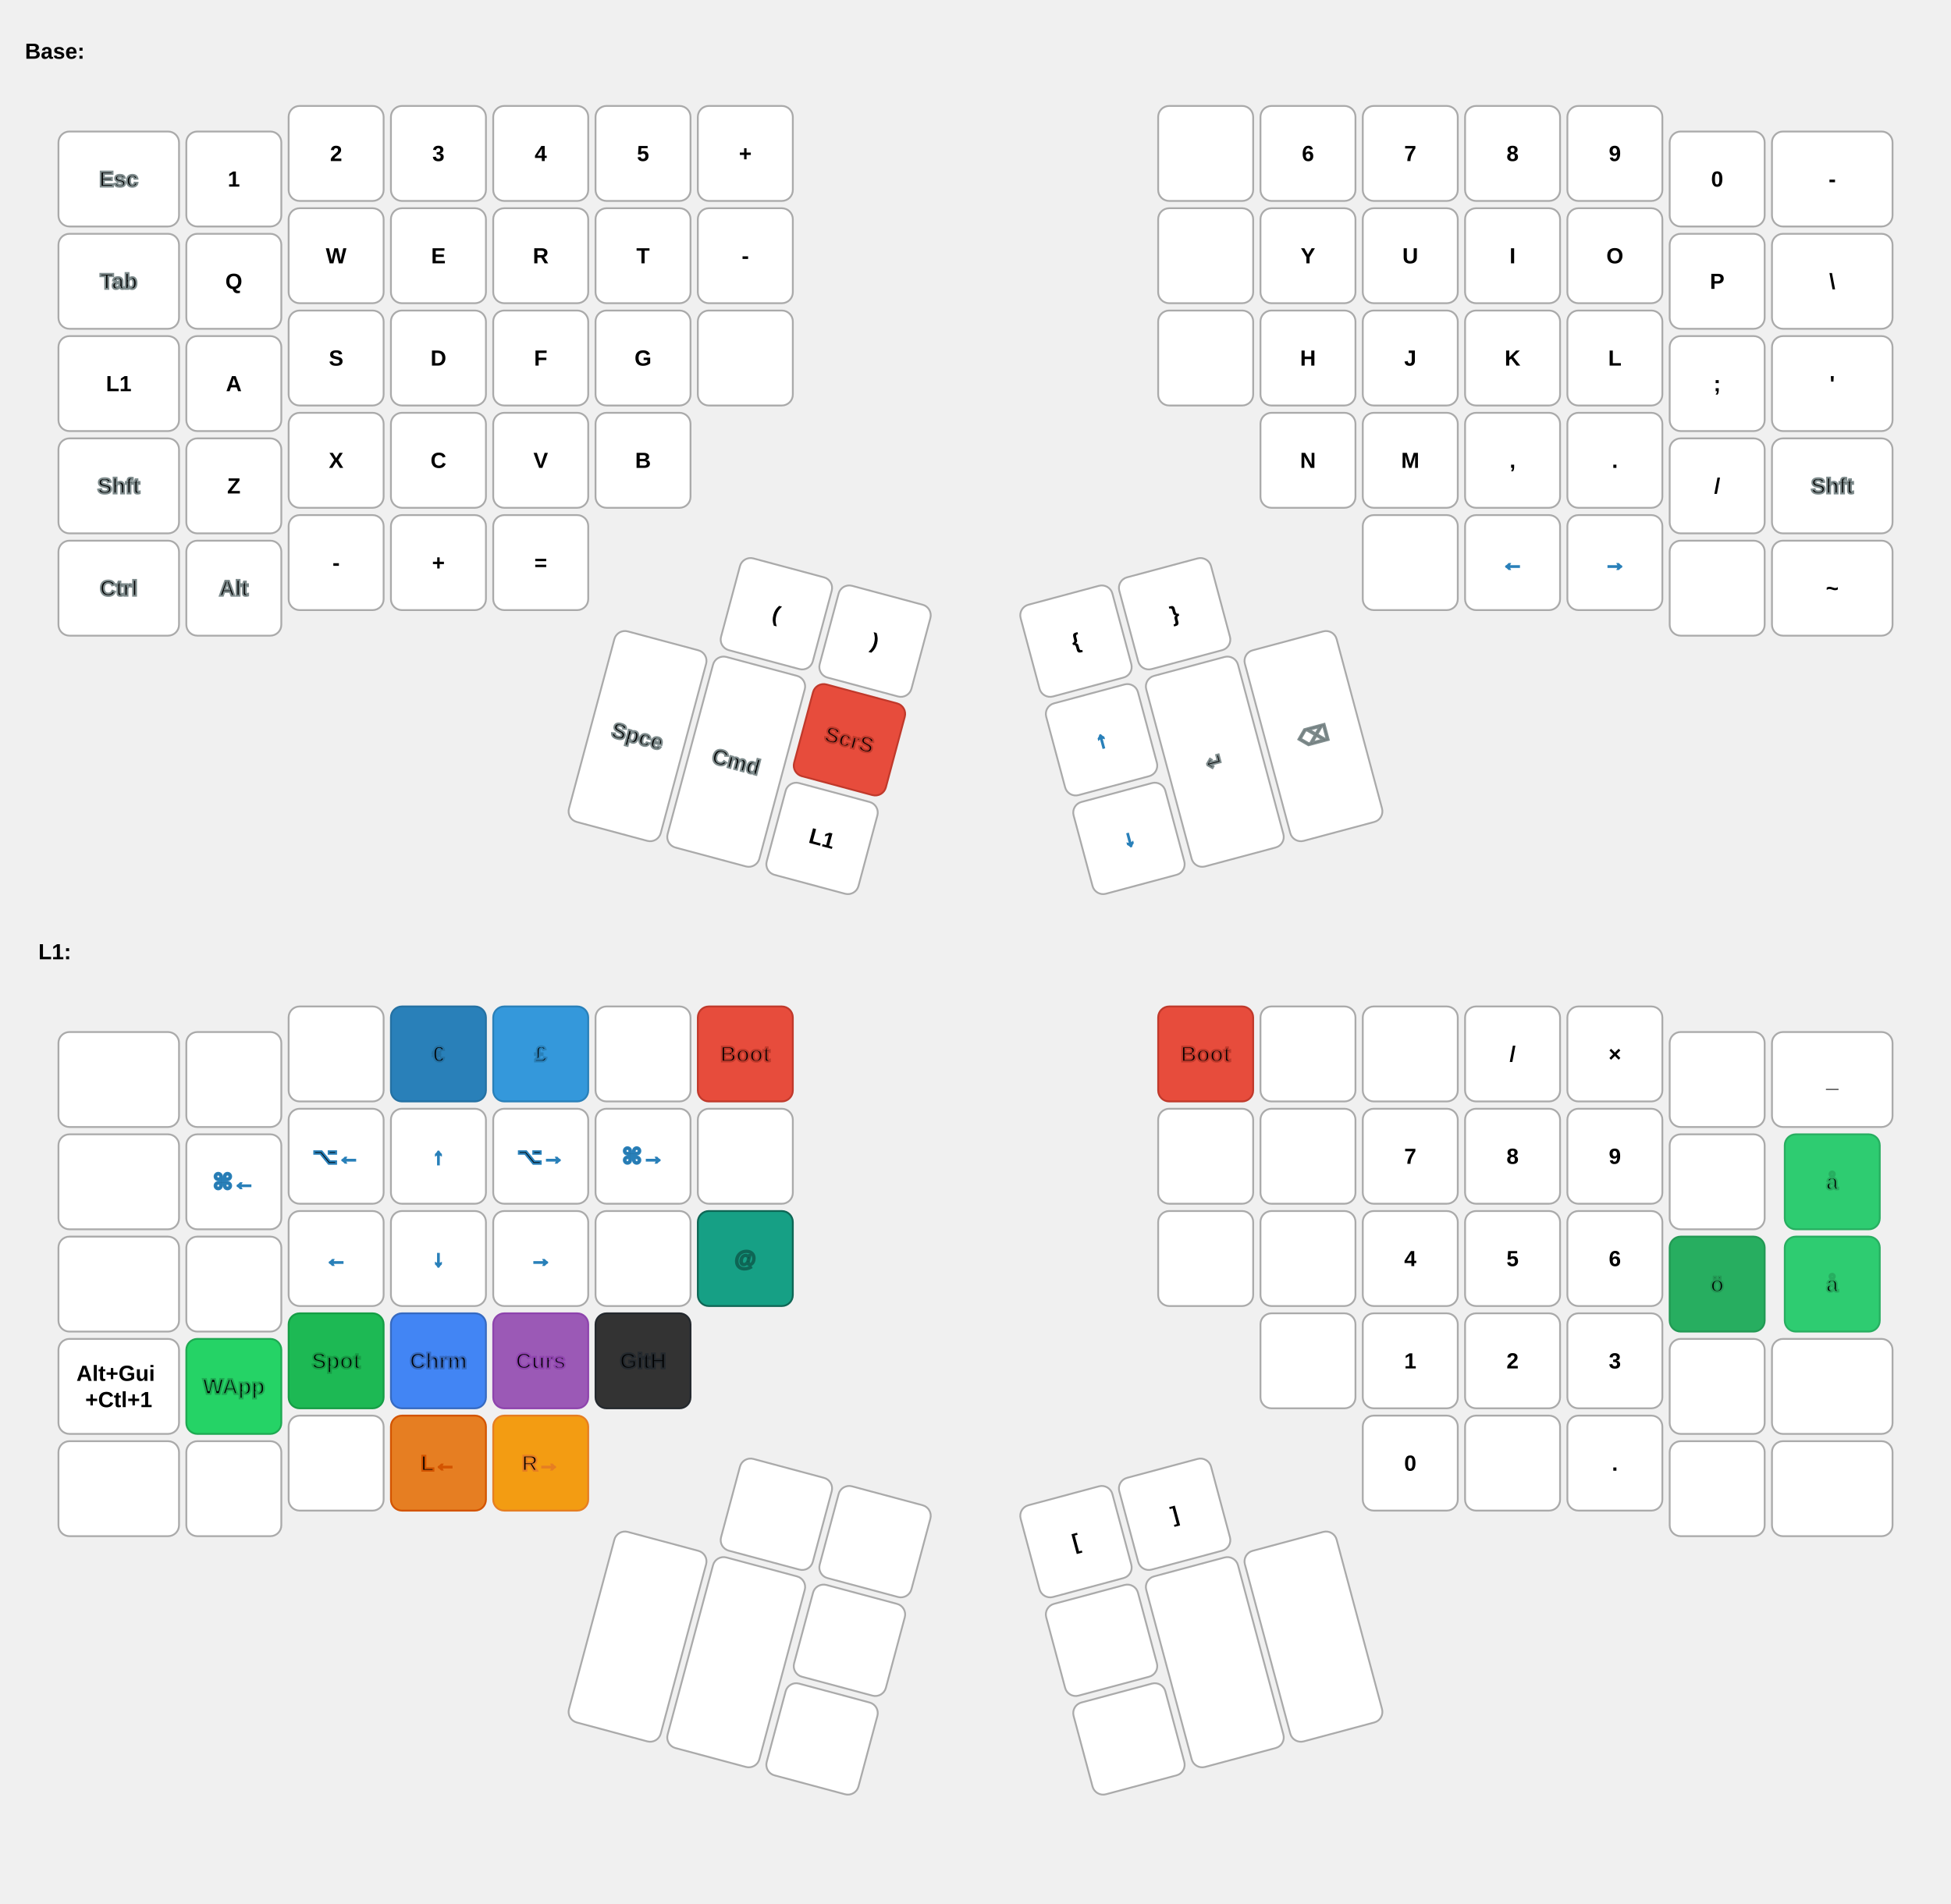
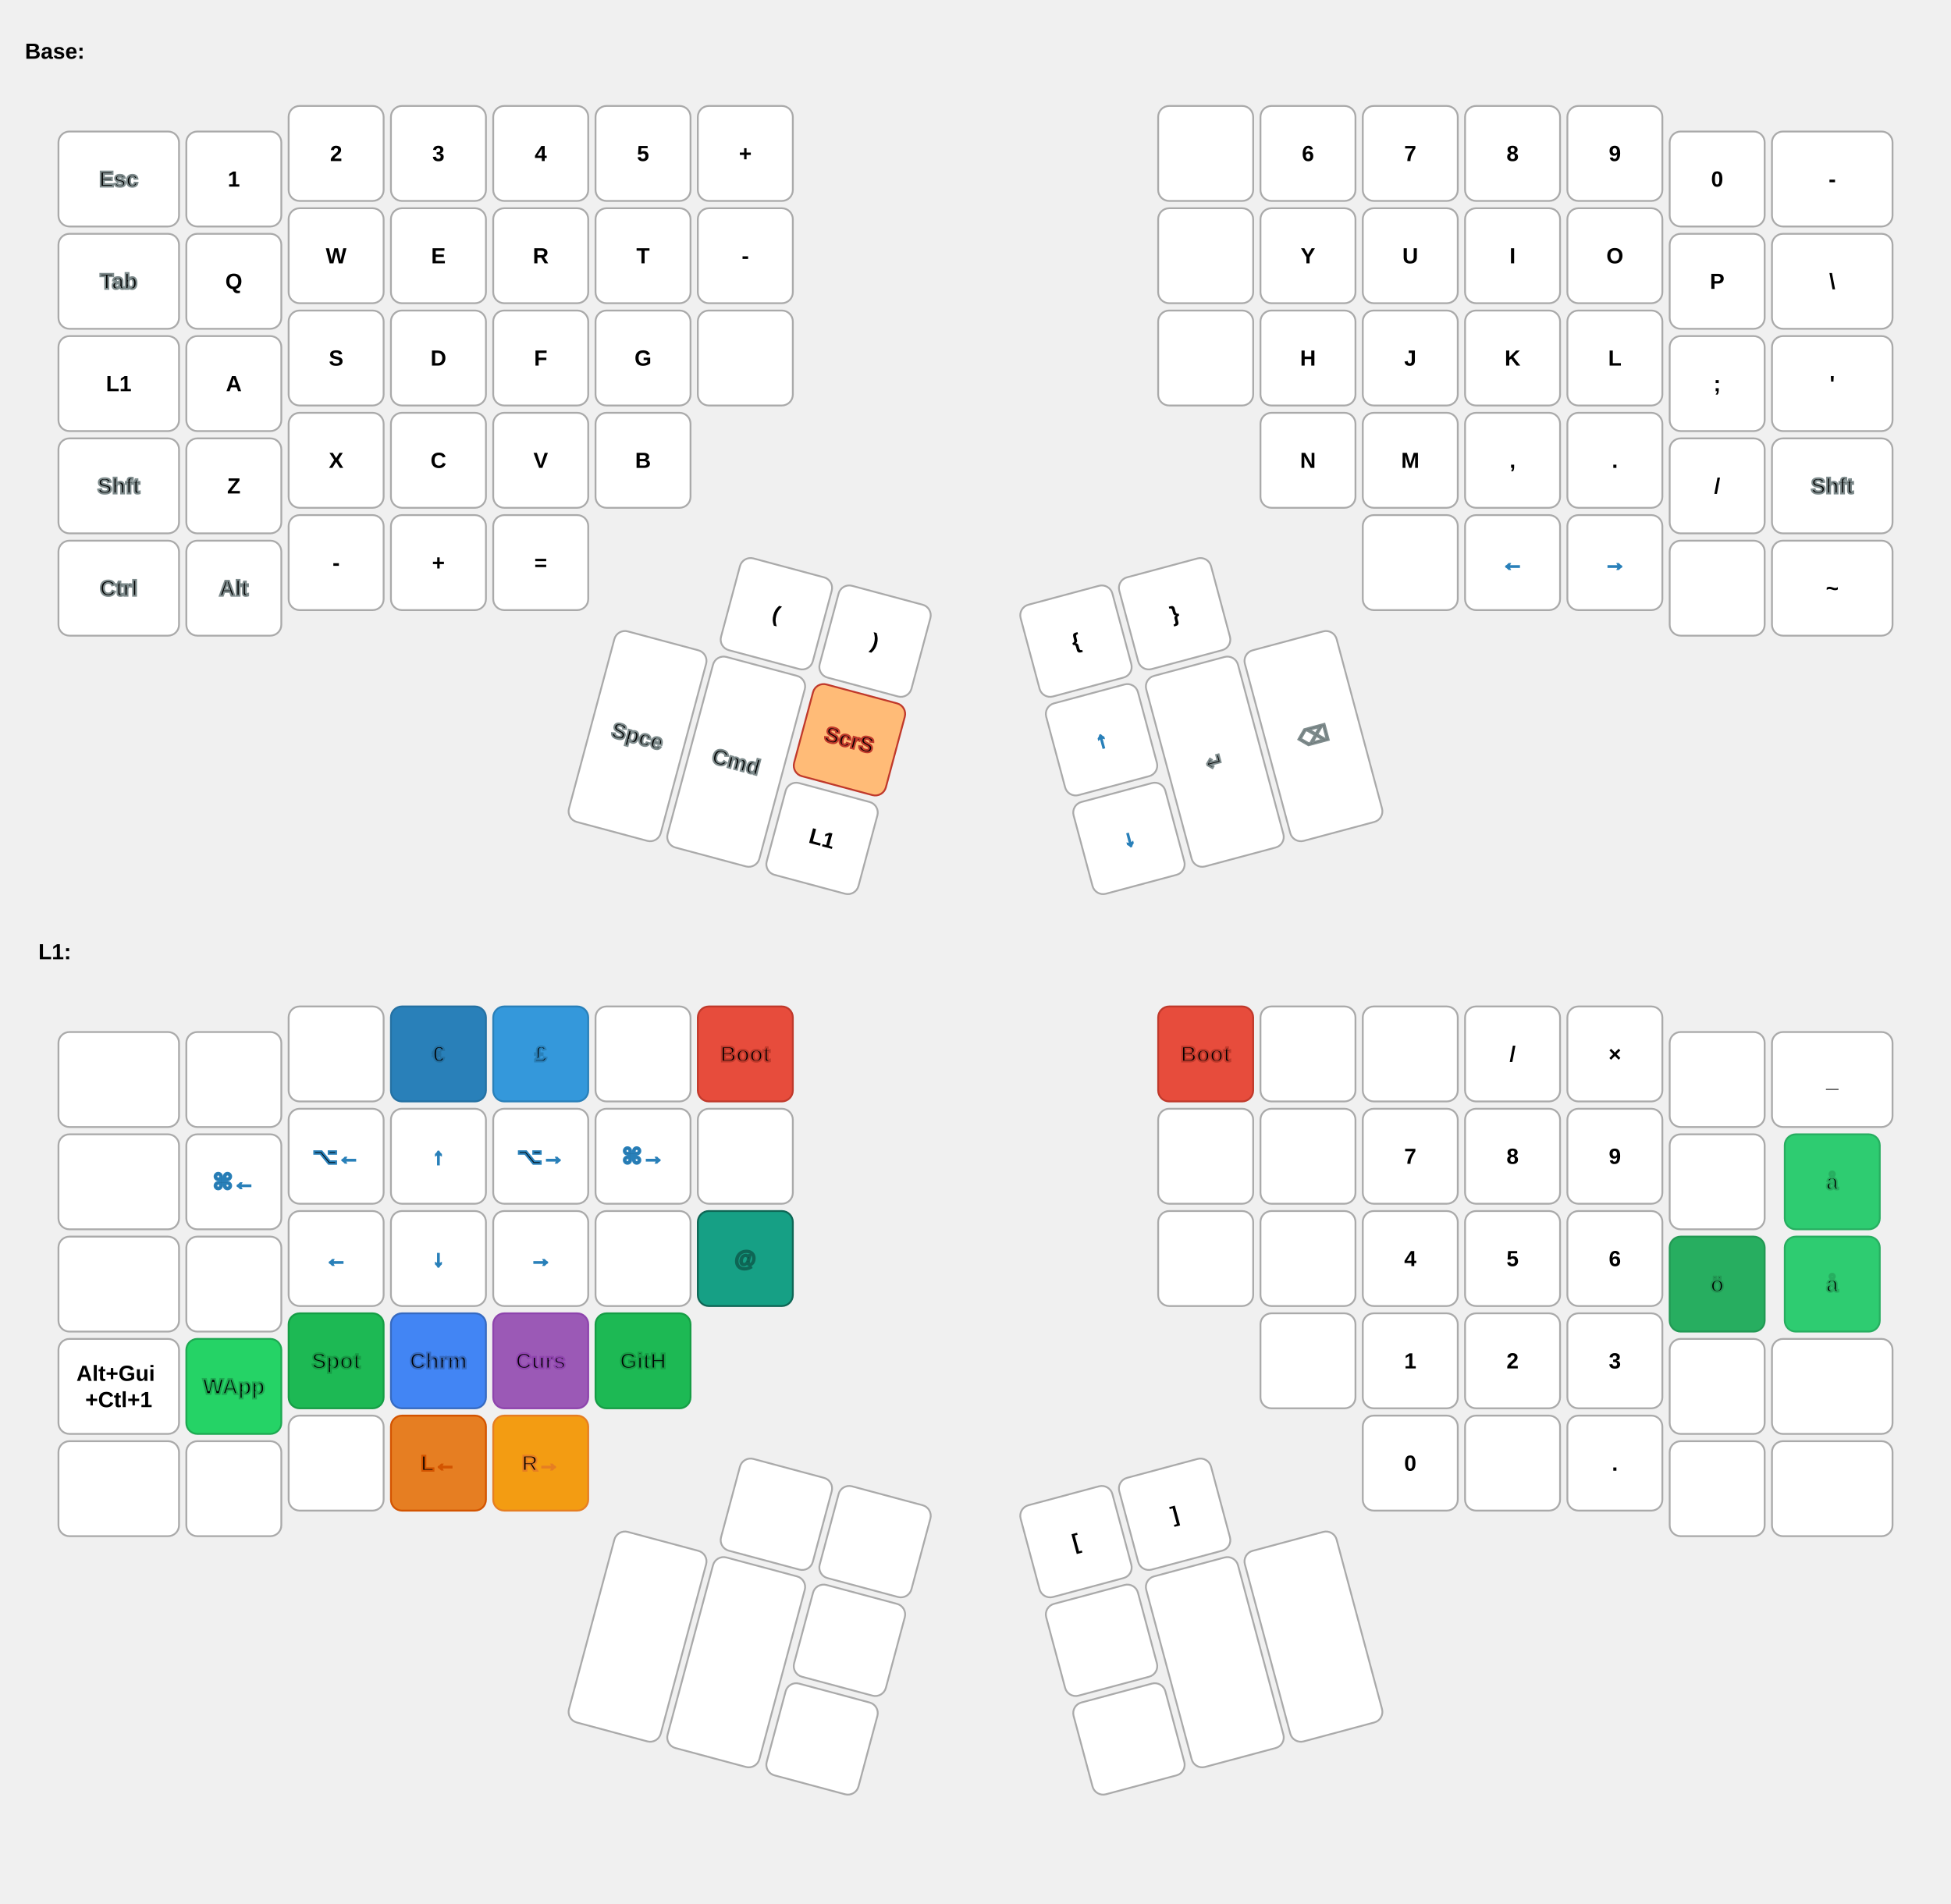
<svg xmlns="http://www.w3.org/2000/svg" width="1068" height="1042" viewBox="0 0 1068 1042" class="keymap">
  <style>/* Base key style */
.key {
  fill: #ffffff;
  stroke: #aaaaaa;
  stroke-width: 1;
}

/* Layer title styling */
.layer-label {
  font-weight: bold;
  font-size: 18px;
  fill: #333333;
  font-family: 'Arial', sans-serif;
}

/* Text styling */
text {
  font-family: 'Arial', sans-serif;
  fill: #000000;
  text-anchor: middle;
  dominant-baseline: central;
  font-weight: 700;
  stroke: none;
} 
/* App shortcuts */
.WhatsApp-key {
  fill: #25D366 !important;
  stroke: #1EA952 !important;
}

.WhatsApp-key rect, rect.WhatsApp-key {
  fill: #25D366 !important;
  stroke: #1EA952 !important;
}

.Spotify-key {
  fill: #1DB954 !important;
  stroke: #169D45 !important;
}

.Spotify-key rect, rect.Spotify-key {
  fill: #1DB954 !important;
  stroke: #169D45 !important;
}

.Chrome-key {
  fill: #4285F4 !important;
  stroke: #366AC1 !important;
}

.Chrome-key rect, rect.Chrome-key {
  fill: #4285F4 !important;
  stroke: #366AC1 !important;
}

.Cursor-key {
  fill: #9B59B6 !important;
  stroke: #8E44AD !important;
}

.Cursor-key rect, rect.Cursor-key {
  fill: #9B59B6 !important;
  stroke: #8E44AD !important;
}

.GitHub-key {
-   fill: #333333 !important;
-   stroke: #24292E !important;
+   fill: #1DB954 !important;
+   stroke: #169D45 !important;
}

.GitHub-key rect, rect.GitHub-key {
-   fill: #333333 !important;
-   stroke: #24292E !important;
+   fill: #1DB954 !important;
+   stroke: #169D45 !important;
}

.topLeft-key {
  fill: #E74C3C !important;
  stroke: #C0392B !important;
}

.topLeft-key rect, rect.topLeft-key {
  fill: #E74C3C !important;
  stroke: #C0392B !important;
}

.LeftScr-key {
  fill: #E67E22 !important;
  stroke: #D35400 !important;
}

.LeftScr-key rect, rect.LeftScr-key {
  fill: #E67E22 !important;
  stroke: #D35400 !important;
}

.RightScr-key {
  fill: #F39C12 !important;
  stroke: #E67E22 !important;
}

.RightScr-key rect, rect.RightScr-key {
  fill: #F39C12 !important;
  stroke: #E67E22 !important;
}

/* Currency symbols */
.euro-key {
  fill: #2980B9 !important;
  stroke: #2471A3 !important;
}

.euro-key rect, rect.euro-key {
  fill: #2980B9 !important;
  stroke: #2471A3 !important;
}

.pound-key {
  fill: #3498DB !important;
  stroke: #2980B9 !important;
}

.pound-key rect, rect.pound-key {
  fill: #3498DB !important;
  stroke: #2980B9 !important;
}

/* System keys */
.BOOT-key {
  fill: #E74C3C !important;
  stroke: #C0392B !important;
}

.BOOT-key rect, rect.BOOT-key {
  fill: #E74C3C !important;
  stroke: #C0392B !important;
}

.Fn1-key {
  fill: #9B59B6 !important;
  stroke: #8E44AD !important;
}

.Fn1-key rect, rect.Fn1-key {
  fill: #9B59B6 !important;
  stroke: #8E44AD !important;
}

.Fn2-key {
  fill: #8E44AD !important;
  stroke: #7D3C98 !important;
}

.Fn2-key rect, rect.Fn2-key {
  fill: #8E44AD !important;
  stroke: #7D3C98 !important;
}

/* Special characters */
.Email-key {
  fill: #16A085 !important;
  stroke: #0E6655 !important;
}

.Email-key rect, rect.Email-key {
  fill: #16A085 !important;
  stroke: #0E6655 !important;
}

.o-umlaut-key {
  fill: #27AE60 !important;
  stroke: #229954 !important;
}

.o-umlaut-key rect, rect.o-umlaut-key {
  fill: #27AE60 !important;
  stroke: #229954 !important;
}

.a-ring-key {
  fill: #2ECC71 !important;
  stroke: #27AE60 !important;
}

.a-ring-key rect, rect.a-ring-key {
  fill: #2ECC71 !important;
  stroke: #27AE60 !important;
}

/* Navigation keys */
.arrow-key {
  fill: #3498DB !important;
  stroke: #2980B9 !important;
}

.arrow-key rect, rect.arrow-key {
  fill: #3498DB !important;
  stroke: #2980B9 !important;
}

/* Screenshot */
.Screenshot-key {
-   fill: #E74C3C !important;
+   fill: #ffbb77 !important;
  stroke: #C0392B !important;
}

.Screenshot-key rect, rect.Screenshot-key {
-   fill: #E74C3C !important;
+   fill: #ffbb77 !important;
  stroke: #C0392B !important;
}

/* Modifiers */
.mod-key {
  fill: #95A5A6 !important;
  stroke: #7F8C8D !important;
}

.mod-key rect, rect.mod-key {
  fill: #95A5A6 !important;
  stroke: #7F8C8D !important;
}

/* Font adjustments to make text more solid */
text, tspan {
  font-family: 'Arial', sans-serif !important;
  font-weight: 700 !important;
  fill: #000000 !important;
  stroke: none !important;
  text-rendering: geometricPrecision !important;
}

/* Ensure all key text is black and bold */
.key text, .key tspan {
  fill: #000000 !important;
  font-weight: 700 !important;
}

/* Make text on colored keys more readable */
.WhatsApp-key text, .WhatsApp-key tspan,
.Spotify-key text, .Spotify-key tspan,
.Chrome-key text, .Chrome-key tspan,
.Cursor-key text, .Cursor-key tspan,
.GitHub-key text, .GitHub-key tspan,
.topLeft-key text, .topLeft-key tspan,
.LeftScr-key text, .LeftScr-key tspan,
.RightScr-key text, .RightScr-key tspan,
.euro-key text, .euro-key tspan,
.pound-key text, .pound-key tspan,
.BOOT-key text, .BOOT-key tspan,
.Fn1-key text, .Fn1-key tspan,
.Fn2-key text, .Fn2-key tspan,
.Email-key text, .Email-key tspan,
.o-umlaut-key text, .o-umlaut-key tspan,
.a-ring-key text, .a-ring-key tspan,
.arrow-key text, .arrow-key tspan,
.Screenshot-key text, .Screenshot-key tspan,
.mod-key text, .mod-key tspan {
  fill: #000000 !important;
  font-weight: 700 !important;
} </style>
  <g transform="translate(30, 0)" class="layer-Base">
    <text x="0" y="28" class="label" id="Base">Base:</text>
    <g transform="translate(0, 56)">
      <g transform="translate(35, 42)" class="key keypos-0">
        <rect rx="6" ry="6" x="-33" y="-26" width="66" height="52" class="key" />
        <text x="0" y="0" class="key tap">
          <tspan class="mod-key">Esc</tspan>
        </text>
      </g>
      <g transform="translate(98, 42)" class="key keypos-1">
        <rect rx="6" ry="6" x="-26" y="-26" width="52" height="52" class="key" />
        <text x="0" y="0" class="key tap">1</text>
      </g>
      <g transform="translate(154, 28)" class="key keypos-2">
        <rect rx="6" ry="6" x="-26" y="-26" width="52" height="52" class="key" />
        <text x="0" y="0" class="key tap">2</text>
      </g>
      <g transform="translate(210, 28)" class="key keypos-3">
        <rect rx="6" ry="6" x="-26" y="-26" width="52" height="52" class="key" />
        <text x="0" y="0" class="key tap">3</text>
      </g>
      <g transform="translate(266, 28)" class="key keypos-4">
        <rect rx="6" ry="6" x="-26" y="-26" width="52" height="52" class="key" />
        <text x="0" y="0" class="key tap">4</text>
      </g>
      <g transform="translate(322, 28)" class="key keypos-5">
        <rect rx="6" ry="6" x="-26" y="-26" width="52" height="52" class="key" />
        <text x="0" y="0" class="key tap">5</text>
      </g>
      <g transform="translate(378, 28)" class="key keypos-6">
        <rect rx="6" ry="6" x="-26" y="-26" width="52" height="52" class="key" />
        <text x="0" y="0" class="key tap">+</text>
      </g>
      <g transform="translate(630, 28)" class="key keypos-7">
        <rect rx="6" ry="6" x="-26" y="-26" width="52" height="52" class="key" />
      </g>
      <g transform="translate(686, 28)" class="key keypos-8">
        <rect rx="6" ry="6" x="-26" y="-26" width="52" height="52" class="key" />
        <text x="0" y="0" class="key tap">6</text>
      </g>
      <g transform="translate(742, 28)" class="key keypos-9">
        <rect rx="6" ry="6" x="-26" y="-26" width="52" height="52" class="key" />
        <text x="0" y="0" class="key tap">7</text>
      </g>
      <g transform="translate(798, 28)" class="key keypos-10">
        <rect rx="6" ry="6" x="-26" y="-26" width="52" height="52" class="key" />
        <text x="0" y="0" class="key tap">8</text>
      </g>
      <g transform="translate(854, 28)" class="key keypos-11">
        <rect rx="6" ry="6" x="-26" y="-26" width="52" height="52" class="key" />
        <text x="0" y="0" class="key tap">9</text>
      </g>
      <g transform="translate(910, 42)" class="key keypos-12">
        <rect rx="6" ry="6" x="-26" y="-26" width="52" height="52" class="key" />
        <text x="0" y="0" class="key tap">0</text>
      </g>
      <g transform="translate(973, 42)" class="key keypos-13">
        <rect rx="6" ry="6" x="-33" y="-26" width="66" height="52" class="key" />
        <text x="0" y="0" class="key tap">-</text>
      </g>
      <g transform="translate(35, 98)" class="key keypos-14">
        <rect rx="6" ry="6" x="-33" y="-26" width="66" height="52" class="key" />
        <text x="0" y="0" class="key tap">
          <tspan class="mod-key">Tab</tspan>
        </text>
      </g>
      <g transform="translate(98, 98)" class="key keypos-15">
        <rect rx="6" ry="6" x="-26" y="-26" width="52" height="52" class="key" />
        <text x="0" y="0" class="key tap">Q</text>
      </g>
      <g transform="translate(154, 84)" class="key keypos-16">
        <rect rx="6" ry="6" x="-26" y="-26" width="52" height="52" class="key" />
        <text x="0" y="0" class="key tap">W</text>
      </g>
      <g transform="translate(210, 84)" class="key keypos-17">
        <rect rx="6" ry="6" x="-26" y="-26" width="52" height="52" class="key" />
        <text x="0" y="0" class="key tap">E</text>
      </g>
      <g transform="translate(266, 84)" class="key keypos-18">
        <rect rx="6" ry="6" x="-26" y="-26" width="52" height="52" class="key" />
        <text x="0" y="0" class="key tap">R</text>
      </g>
      <g transform="translate(322, 84)" class="key keypos-19">
        <rect rx="6" ry="6" x="-26" y="-26" width="52" height="52" class="key" />
        <text x="0" y="0" class="key tap">T</text>
      </g>
      <g transform="translate(378, 84)" class="key keypos-20">
        <rect rx="6" ry="6" x="-26" y="-26" width="52" height="52" class="key" />
        <text x="0" y="0" class="key tap">-</text>
      </g>
      <g transform="translate(630, 84)" class="key keypos-21">
        <rect rx="6" ry="6" x="-26" y="-26" width="52" height="52" class="key" />
      </g>
      <g transform="translate(686, 84)" class="key keypos-22">
        <rect rx="6" ry="6" x="-26" y="-26" width="52" height="52" class="key" />
        <text x="0" y="0" class="key tap">Y</text>
      </g>
      <g transform="translate(742, 84)" class="key keypos-23">
        <rect rx="6" ry="6" x="-26" y="-26" width="52" height="52" class="key" />
        <text x="0" y="0" class="key tap">U</text>
      </g>
      <g transform="translate(798, 84)" class="key keypos-24">
        <rect rx="6" ry="6" x="-26" y="-26" width="52" height="52" class="key" />
        <text x="0" y="0" class="key tap">I</text>
      </g>
      <g transform="translate(854, 84)" class="key keypos-25">
        <rect rx="6" ry="6" x="-26" y="-26" width="52" height="52" class="key" />
        <text x="0" y="0" class="key tap">O</text>
      </g>
      <g transform="translate(910, 98)" class="key keypos-26">
        <rect rx="6" ry="6" x="-26" y="-26" width="52" height="52" class="key" />
        <text x="0" y="0" class="key tap">P</text>
      </g>
      <g transform="translate(973, 98)" class="key keypos-27">
        <rect rx="6" ry="6" x="-33" y="-26" width="66" height="52" class="key" />
        <text x="0" y="0" class="key tap">\</text>
      </g>
      <g transform="translate(35, 154)" class="key keypos-28">
        <rect rx="6" ry="6" x="-33" y="-26" width="66" height="52" class="key" />
        <a href="#L1">
          <text x="0" y="0" class="key tap layer-activator">L1</text>
        </a>
      </g>
      <g transform="translate(98, 154)" class="key keypos-29">
        <rect rx="6" ry="6" x="-26" y="-26" width="52" height="52" class="key" />
        <text x="0" y="0" class="key tap">A</text>
      </g>
      <g transform="translate(154, 140)" class="key keypos-30">
        <rect rx="6" ry="6" x="-26" y="-26" width="52" height="52" class="key" />
        <text x="0" y="0" class="key tap">S</text>
      </g>
      <g transform="translate(210, 140)" class="key keypos-31">
        <rect rx="6" ry="6" x="-26" y="-26" width="52" height="52" class="key" />
        <text x="0" y="0" class="key tap">D</text>
      </g>
      <g transform="translate(266, 140)" class="key keypos-32">
        <rect rx="6" ry="6" x="-26" y="-26" width="52" height="52" class="key" />
        <text x="0" y="0" class="key tap">F</text>
      </g>
      <g transform="translate(322, 140)" class="key keypos-33">
        <rect rx="6" ry="6" x="-26" y="-26" width="52" height="52" class="key" />
        <text x="0" y="0" class="key tap">G</text>
      </g>
      <g transform="translate(378, 140)" class="key keypos-34">
        <rect rx="6" ry="6" x="-26" y="-26" width="52" height="52" class="key" />
      </g>
      <g transform="translate(395, 280) rotate(15.0)" class="key keypos-35">
        <rect rx="6" ry="6" x="-26" y="-26" width="52" height="52" class="key" />
        <text x="0" y="0" class="key tap">(</text>
      </g>
      <g transform="translate(449, 295) rotate(15.0)" class="key keypos-36">
        <rect rx="6" ry="6" x="-26" y="-26" width="52" height="52" class="key" />
        <text x="0" y="0" class="key tap">)</text>
      </g>
      <g transform="translate(559, 295) rotate(-15.0)" class="key keypos-37">
        <rect rx="6" ry="6" x="-26" y="-26" width="52" height="52" class="key" />
        <text x="0" y="0" class="key tap">{</text>
      </g>
      <g transform="translate(613, 280) rotate(-15.0)" class="key keypos-38">
        <rect rx="6" ry="6" x="-26" y="-26" width="52" height="52" class="key" />
        <text x="0" y="0" class="key tap">}</text>
      </g>
      <g transform="translate(630, 140)" class="key keypos-39">
        <rect rx="6" ry="6" x="-26" y="-26" width="52" height="52" class="key" />
      </g>
      <g transform="translate(686, 140)" class="key keypos-40">
        <rect rx="6" ry="6" x="-26" y="-26" width="52" height="52" class="key" />
        <text x="0" y="0" class="key tap">H</text>
      </g>
      <g transform="translate(742, 140)" class="key keypos-41">
        <rect rx="6" ry="6" x="-26" y="-26" width="52" height="52" class="key" />
        <text x="0" y="0" class="key tap">J</text>
      </g>
      <g transform="translate(798, 140)" class="key keypos-42">
        <rect rx="6" ry="6" x="-26" y="-26" width="52" height="52" class="key" />
        <text x="0" y="0" class="key tap">K</text>
      </g>
      <g transform="translate(854, 140)" class="key keypos-43">
        <rect rx="6" ry="6" x="-26" y="-26" width="52" height="52" class="key" />
        <text x="0" y="0" class="key tap">L</text>
      </g>
      <g transform="translate(910, 154)" class="key keypos-44">
        <rect rx="6" ry="6" x="-26" y="-26" width="52" height="52" class="key" />
        <text x="0" y="0" class="key tap">;</text>
      </g>
      <g transform="translate(973, 154)" class="key keypos-45">
        <rect rx="6" ry="6" x="-33" y="-26" width="66" height="52" class="key" />
        <text x="0" y="0" class="key tap">'</text>
      </g>
      <g transform="translate(35, 210)" class="key keypos-46">
        <rect rx="6" ry="6" x="-33" y="-26" width="66" height="52" class="key" />
        <text x="0" y="0" class="key tap">
          <tspan class="mod-key">Shft</tspan>
        </text>
      </g>
      <g transform="translate(98, 210)" class="key keypos-47">
        <rect rx="6" ry="6" x="-26" y="-26" width="52" height="52" class="key" />
        <text x="0" y="0" class="key tap">Z</text>
      </g>
      <g transform="translate(154, 196)" class="key keypos-48">
        <rect rx="6" ry="6" x="-26" y="-26" width="52" height="52" class="key" />
        <text x="0" y="0" class="key tap">X</text>
      </g>
      <g transform="translate(210, 196)" class="key keypos-49">
        <rect rx="6" ry="6" x="-26" y="-26" width="52" height="52" class="key" />
        <text x="0" y="0" class="key tap">C</text>
      </g>
      <g transform="translate(266, 196)" class="key keypos-50">
        <rect rx="6" ry="6" x="-26" y="-26" width="52" height="52" class="key" />
        <text x="0" y="0" class="key tap">V</text>
      </g>
      <g transform="translate(322, 196)" class="key keypos-51">
        <rect rx="6" ry="6" x="-26" y="-26" width="52" height="52" class="key" />
        <text x="0" y="0" class="key tap">B</text>
      </g>
      <g transform="translate(435, 349) rotate(15.0)" class="key keypos-52">
        <rect class="Screenshot-key" x="-26" y="-26" width="52" height="52" rx="6" ry="6" />
        <text x="0" y="0" class="key tap">
          <tspan class="Screenshot-key">ScrS</tspan>
        </text>
      </g>
      <g transform="translate(573, 349) rotate(-15.0)" class="key keypos-53">
        <rect rx="6" ry="6" x="-26" y="-26" width="52" height="52" class="key" />
        <text x="0" y="0" class="key tap">
          <tspan class="arrow-key">↑</tspan>
        </text>
      </g>
      <g transform="translate(686, 196)" class="key keypos-54">
        <rect rx="6" ry="6" x="-26" y="-26" width="52" height="52" class="key" />
        <text x="0" y="0" class="key tap">N</text>
      </g>
      <g transform="translate(742, 196)" class="key keypos-55">
        <rect rx="6" ry="6" x="-26" y="-26" width="52" height="52" class="key" />
        <text x="0" y="0" class="key tap">M</text>
      </g>
      <g transform="translate(798, 196)" class="key keypos-56">
        <rect rx="6" ry="6" x="-26" y="-26" width="52" height="52" class="key" />
        <text x="0" y="0" class="key tap">,</text>
      </g>
      <g transform="translate(854, 196)" class="key keypos-57">
        <rect rx="6" ry="6" x="-26" y="-26" width="52" height="52" class="key" />
        <text x="0" y="0" class="key tap">.</text>
      </g>
      <g transform="translate(910, 210)" class="key keypos-58">
        <rect rx="6" ry="6" x="-26" y="-26" width="52" height="52" class="key" />
        <text x="0" y="0" class="key tap">/</text>
      </g>
      <g transform="translate(973, 210)" class="key keypos-59">
        <rect rx="6" ry="6" x="-33" y="-26" width="66" height="52" class="key" />
        <text x="0" y="0" class="key tap">
          <tspan class="mod-key">Shft</tspan>
        </text>
      </g>
      <g transform="translate(35, 266)" class="key keypos-60">
        <rect rx="6" ry="6" x="-33" y="-26" width="66" height="52" class="key" />
        <text x="0" y="0" class="key tap">
          <tspan class="mod-key">Ctrl</tspan>
        </text>
      </g>
      <g transform="translate(98, 266)" class="key keypos-61">
        <rect rx="6" ry="6" x="-26" y="-26" width="52" height="52" class="key" />
        <text x="0" y="0" class="key tap">
          <tspan class="mod-key">Alt</tspan>
        </text>
      </g>
      <g transform="translate(154, 252)" class="key keypos-62">
        <rect rx="6" ry="6" x="-26" y="-26" width="52" height="52" class="key" />
        <text x="0" y="0" class="key tap">-</text>
      </g>
      <g transform="translate(210, 252)" class="key keypos-63">
        <rect rx="6" ry="6" x="-26" y="-26" width="52" height="52" class="key" />
        <text x="0" y="0" class="key tap">+</text>
      </g>
      <g transform="translate(266, 252)" class="key keypos-64">
        <rect rx="6" ry="6" x="-26" y="-26" width="52" height="52" class="key" />
        <text x="0" y="0" class="key tap">=</text>
      </g>
      <g transform="translate(319, 347) rotate(15.0)" class="key keypos-65">
        <rect rx="6" ry="6" x="-26" y="-54" width="52" height="108" class="key" />
        <text x="0" y="0" class="key tap">
          <tspan class="mod-key">Spce</tspan>
        </text>
      </g>
      <g transform="translate(373, 361) rotate(15.0)" class="key keypos-66">
        <rect rx="6" ry="6" x="-26" y="-54" width="52" height="108" class="key" />
        <text x="0" y="0" class="key tap">
          <tspan class="mod-key">Cmd</tspan>
        </text>
      </g>
      <g transform="translate(420, 403) rotate(15.0)" class="key keypos-67">
        <rect rx="6" ry="6" x="-26" y="-26" width="52" height="52" class="key" />
        <a href="#L1">
          <text x="0" y="0" class="key tap layer-activator">L1</text>
        </a>
      </g>
      <g transform="translate(588, 403) rotate(-15.0)" class="key keypos-68">
        <rect rx="6" ry="6" x="-26" y="-26" width="52" height="52" class="key" />
        <text x="0" y="0" class="key tap">
          <tspan class="arrow-key">↓</tspan>
        </text>
      </g>
      <g transform="translate(635, 361) rotate(-15.0)" class="key keypos-69">
        <rect rx="6" ry="6" x="-26" y="-54" width="52" height="108" class="key" />
        <text x="0" y="0" class="key tap">
          <tspan class="mod-key">↵</tspan>
        </text>
      </g>
      <g transform="translate(689, 347) rotate(-15.0)" class="key keypos-70">
        <rect rx="6" ry="6" x="-26" y="-54" width="52" height="108" class="key" />
        <text x="0" y="0" class="key tap">
          <tspan class="mod-key">⌫</tspan>
        </text>
      </g>
      <g transform="translate(742, 252)" class="key keypos-71">
        <rect rx="6" ry="6" x="-26" y="-26" width="52" height="52" class="key" />
      </g>
      <g transform="translate(798, 252)" class="key keypos-72">
        <rect rx="6" ry="6" x="-26" y="-26" width="52" height="52" class="key" />
        <text x="0" y="0" class="key tap">
          <tspan class="arrow-key">←</tspan>
        </text>
      </g>
      <g transform="translate(854, 252)" class="key keypos-73">
        <rect rx="6" ry="6" x="-26" y="-26" width="52" height="52" class="key" />
        <text x="0" y="0" class="key tap">
          <tspan class="arrow-key">→</tspan>
        </text>
      </g>
      <g transform="translate(910, 266)" class="key keypos-74">
        <rect rx="6" ry="6" x="-26" y="-26" width="52" height="52" class="key" />
      </g>
      <g transform="translate(973, 266)" class="key keypos-75">
        <rect rx="6" ry="6" x="-33" y="-26" width="66" height="52" class="key" />
        <text x="0" y="0" class="key tap">~</text>
      </g>
    </g>
  </g>
  <g transform="translate(30, 493)" class="layer-L1">
    <text x="0" y="28" class="label" id="L1">L1:</text>
    <g transform="translate(0, 56)">
      <g transform="translate(35, 42)" class="key keypos-0">
        <rect rx="6" ry="6" x="-33" y="-26" width="66" height="52" class="key" />
      </g>
      <g transform="translate(98, 42)" class="key keypos-1">
        <rect rx="6" ry="6" x="-26" y="-26" width="52" height="52" class="key" />
      </g>
      <g transform="translate(154, 28)" class="key keypos-2">
        <rect rx="6" ry="6" x="-26" y="-26" width="52" height="52" class="key" />
      </g>
      <g transform="translate(210, 28)" class="key keypos-3">
        <rect class="euro-key" x="-26" y="-26" width="52" height="52" rx="6" ry="6" />
        <text x="0" y="0" class="key tap">
          <tspan class="euro-key">€</tspan>
        </text>
      </g>
      <g transform="translate(266, 28)" class="key keypos-4">
        <rect class="pound-key" x="-26" y="-26" width="52" height="52" rx="6" ry="6" />
        <text x="0" y="0" class="key tap">
          <tspan class="pound-key">£</tspan>
        </text>
      </g>
      <g transform="translate(322, 28)" class="key keypos-5">
        <rect rx="6" ry="6" x="-26" y="-26" width="52" height="52" class="key" />
      </g>
      <g transform="translate(378, 28)" class="key keypos-6">
        <rect class="BOOT-key" x="-26" y="-26" width="52" height="52" rx="6" ry="6" />
        <text x="0" y="0" class="key tap">
          <tspan class="BOOT-key">Boot</tspan>
        </text>
      </g>
      <g transform="translate(630, 28)" class="key keypos-7">
        <rect class="BOOT-key" x="-26" y="-26" width="52" height="52" rx="6" ry="6" />
        <text x="0" y="0" class="key tap">
          <tspan class="BOOT-key">Boot</tspan>
        </text>
      </g>
      <g transform="translate(686, 28)" class="key keypos-8">
        <rect rx="6" ry="6" x="-26" y="-26" width="52" height="52" class="key" />
      </g>
      <g transform="translate(742, 28)" class="key keypos-9">
        <rect rx="6" ry="6" x="-26" y="-26" width="52" height="52" class="key" />
      </g>
      <g transform="translate(798, 28)" class="key keypos-10">
        <rect rx="6" ry="6" x="-26" y="-26" width="52" height="52" class="key" />
        <text x="0" y="0" class="key tap">/</text>
      </g>
      <g transform="translate(854, 28)" class="key keypos-11">
        <rect rx="6" ry="6" x="-26" y="-26" width="52" height="52" class="key" />
        <text x="0" y="0" class="key tap">×</text>
      </g>
      <g transform="translate(910, 42)" class="key keypos-12">
        <rect rx="6" ry="6" x="-26" y="-26" width="52" height="52" class="key" />
      </g>
      <g transform="translate(973, 42)" class="key keypos-13">
        <rect rx="6" ry="6" x="-33" y="-26" width="66" height="52" class="key" />
        <text x="0" y="0" class="key tap">_</text>
      </g>
      <g transform="translate(35, 98)" class="key keypos-14">
        <rect rx="6" ry="6" x="-33" y="-26" width="66" height="52" class="key" />
      </g>
      <g transform="translate(98, 98)" class="key keypos-15">
        <rect rx="6" ry="6" x="-26" y="-26" width="52" height="52" class="key" />
        <text x="0" y="0" class="key tap">
          <tspan class="arrow-key">⌘←</tspan>
        </text>
      </g>
      <g transform="translate(154, 84)" class="key keypos-16">
        <rect rx="6" ry="6" x="-26" y="-26" width="52" height="52" class="key" />
        <text x="0" y="0" class="key tap">
          <tspan class="arrow-key">⌥←</tspan>
        </text>
      </g>
      <g transform="translate(210, 84)" class="key keypos-17">
        <rect rx="6" ry="6" x="-26" y="-26" width="52" height="52" class="key" />
        <text x="0" y="0" class="key tap">
          <tspan class="arrow-key">↑</tspan>
        </text>
      </g>
      <g transform="translate(266, 84)" class="key keypos-18">
        <rect rx="6" ry="6" x="-26" y="-26" width="52" height="52" class="key" />
        <text x="0" y="0" class="key tap">
          <tspan class="arrow-key">⌥→</tspan>
        </text>
      </g>
      <g transform="translate(322, 84)" class="key keypos-19">
        <rect rx="6" ry="6" x="-26" y="-26" width="52" height="52" class="key" />
        <text x="0" y="0" class="key tap">
          <tspan class="arrow-key">⌘→</tspan>
        </text>
      </g>
      <g transform="translate(378, 84)" class="key keypos-20">
        <rect rx="6" ry="6" x="-26" y="-26" width="52" height="52" class="key" />
      </g>
      <g transform="translate(630, 84)" class="key keypos-21">
        <rect rx="6" ry="6" x="-26" y="-26" width="52" height="52" class="key" />
      </g>
      <g transform="translate(686, 84)" class="key keypos-22">
        <rect rx="6" ry="6" x="-26" y="-26" width="52" height="52" class="key" />
      </g>
      <g transform="translate(742, 84)" class="key keypos-23">
        <rect rx="6" ry="6" x="-26" y="-26" width="52" height="52" class="key" />
        <text x="0" y="0" class="key tap">7</text>
      </g>
      <g transform="translate(798, 84)" class="key keypos-24">
        <rect rx="6" ry="6" x="-26" y="-26" width="52" height="52" class="key" />
        <text x="0" y="0" class="key tap">8</text>
      </g>
      <g transform="translate(854, 84)" class="key keypos-25">
        <rect rx="6" ry="6" x="-26" y="-26" width="52" height="52" class="key" />
        <text x="0" y="0" class="key tap">9</text>
      </g>
      <g transform="translate(910, 98)" class="key keypos-26">
        <rect rx="6" ry="6" x="-26" y="-26" width="52" height="52" class="key" />
      </g>
      <g transform="translate(973, 98)" class="key keypos-27">
        <rect class="a-ring-key" x="-26" y="-26" width="52" height="52" rx="6" ry="6" />
        <text x="0" y="0" class="key tap">
          <tspan class="a-ring-key">å</tspan>
        </text>
      </g>
      <g transform="translate(35, 154)" class="key keypos-28">
        <rect rx="6" ry="6" x="-33" y="-26" width="66" height="52" class="key" />
      </g>
      <g transform="translate(98, 154)" class="key keypos-29">
        <rect rx="6" ry="6" x="-26" y="-26" width="52" height="52" class="key" />
      </g>
      <g transform="translate(154, 140)" class="key keypos-30">
        <rect rx="6" ry="6" x="-26" y="-26" width="52" height="52" class="key" />
        <text x="0" y="0" class="key tap">
          <tspan class="arrow-key">←</tspan>
        </text>
      </g>
      <g transform="translate(210, 140)" class="key keypos-31">
        <rect rx="6" ry="6" x="-26" y="-26" width="52" height="52" class="key" />
        <text x="0" y="0" class="key tap">
          <tspan class="arrow-key">↓</tspan>
        </text>
      </g>
      <g transform="translate(266, 140)" class="key keypos-32">
        <rect rx="6" ry="6" x="-26" y="-26" width="52" height="52" class="key" />
        <text x="0" y="0" class="key tap">
          <tspan class="arrow-key">→</tspan>
        </text>
      </g>
      <g transform="translate(322, 140)" class="key keypos-33">
        <rect rx="6" ry="6" x="-26" y="-26" width="52" height="52" class="key" />
      </g>
      <g transform="translate(378, 140)" class="key keypos-34">
        <rect class="Email-key" x="-26" y="-26" width="52" height="52" rx="6" ry="6" />
        <text x="0" y="0" class="key tap">
          <tspan class="Email-key">@</tspan>
        </text>
      </g>
      <g transform="translate(395, 280) rotate(15.0)" class="key keypos-35">
        <rect rx="6" ry="6" x="-26" y="-26" width="52" height="52" class="key" />
      </g>
      <g transform="translate(449, 295) rotate(15.0)" class="key keypos-36">
        <rect rx="6" ry="6" x="-26" y="-26" width="52" height="52" class="key" />
      </g>
      <g transform="translate(559, 295) rotate(-15.0)" class="key keypos-37">
        <rect rx="6" ry="6" x="-26" y="-26" width="52" height="52" class="key" />
        <text x="0" y="0" class="key tap">[</text>
      </g>
      <g transform="translate(613, 280) rotate(-15.0)" class="key keypos-38">
        <rect rx="6" ry="6" x="-26" y="-26" width="52" height="52" class="key" />
        <text x="0" y="0" class="key tap">]</text>
      </g>
      <g transform="translate(630, 140)" class="key keypos-39">
        <rect rx="6" ry="6" x="-26" y="-26" width="52" height="52" class="key" />
      </g>
      <g transform="translate(686, 140)" class="key keypos-40">
        <rect rx="6" ry="6" x="-26" y="-26" width="52" height="52" class="key" />
      </g>
      <g transform="translate(742, 140)" class="key keypos-41">
        <rect rx="6" ry="6" x="-26" y="-26" width="52" height="52" class="key" />
        <text x="0" y="0" class="key tap">4</text>
      </g>
      <g transform="translate(798, 140)" class="key keypos-42">
        <rect rx="6" ry="6" x="-26" y="-26" width="52" height="52" class="key" />
        <text x="0" y="0" class="key tap">5</text>
      </g>
      <g transform="translate(854, 140)" class="key keypos-43">
        <rect rx="6" ry="6" x="-26" y="-26" width="52" height="52" class="key" />
        <text x="0" y="0" class="key tap">6</text>
      </g>
      <g transform="translate(910, 154)" class="key keypos-44">
        <rect class="o-umlaut-key" x="-26" y="-26" width="52" height="52" rx="6" ry="6" />
        <text x="0" y="0" class="key tap">
          <tspan class="o-umlaut-key">ö</tspan>
        </text>
      </g>
      <g transform="translate(973, 154)" class="key keypos-45">
        <rect class="a-ring-key" x="-26" y="-26" width="52" height="52" rx="6" ry="6" />
        <text x="0" y="0" class="key tap">
          <tspan class="a-ring-key">å</tspan>
        </text>
      </g>
      <g transform="translate(35, 210)" class="key keypos-46">
        <rect rx="6" ry="6" x="-33" y="-26" width="66" height="52" class="key" />
        <text x="0" y="0" class="key tap">
          <tspan x="0" dy="-0.6em">Alt+Gui</tspan>
          <tspan x="0" dy="1.2em">+Ctl+1</tspan>
        </text>
      </g>
      <g transform="translate(98, 210)" class="key keypos-47">
        <rect class="WhatsApp-key" x="-26" y="-26" width="52" height="52" rx="6" ry="6" />
        <text x="0" y="0" class="key tap">
          <tspan class="WhatsApp-key">WApp</tspan>
        </text>
      </g>
      <g transform="translate(154, 196)" class="key keypos-48">
        <rect class="Spotify-key" x="-26" y="-26" width="52" height="52" rx="6" ry="6" />
        <text x="0" y="0" class="key tap">
          <tspan class="Spotify-key">Spot</tspan>
        </text>
      </g>
      <g transform="translate(210, 196)" class="key keypos-49">
        <rect class="Chrome-key" x="-26" y="-26" width="52" height="52" rx="6" ry="6" />
        <text x="0" y="0" class="key tap">
          <tspan class="Chrome-key">Chrm</tspan>
        </text>
      </g>
      <g transform="translate(266, 196)" class="key keypos-50">
        <rect class="Cursor-key" x="-26" y="-26" width="52" height="52" rx="6" ry="6" />
        <text x="0" y="0" class="key tap">
          <tspan class="Cursor-key">Curs</tspan>
        </text>
      </g>
      <g transform="translate(322, 196)" class="key keypos-51">
        <rect class="GitHub-key" x="-26" y="-26" width="52" height="52" rx="6" ry="6" />
        <text x="0" y="0" class="key tap">
          <tspan class="GitHub-key">GitH</tspan>
        </text>
      </g>
      <g transform="translate(435, 349) rotate(15.0)" class="key keypos-52">
        <rect rx="6" ry="6" x="-26" y="-26" width="52" height="52" class="key" />
      </g>
      <g transform="translate(573, 349) rotate(-15.0)" class="key keypos-53">
        <rect rx="6" ry="6" x="-26" y="-26" width="52" height="52" class="key" />
      </g>
      <g transform="translate(686, 196)" class="key keypos-54">
        <rect rx="6" ry="6" x="-26" y="-26" width="52" height="52" class="key" />
      </g>
      <g transform="translate(742, 196)" class="key keypos-55">
        <rect rx="6" ry="6" x="-26" y="-26" width="52" height="52" class="key" />
        <text x="0" y="0" class="key tap">1</text>
      </g>
      <g transform="translate(798, 196)" class="key keypos-56">
        <rect rx="6" ry="6" x="-26" y="-26" width="52" height="52" class="key" />
        <text x="0" y="0" class="key tap">2</text>
      </g>
      <g transform="translate(854, 196)" class="key keypos-57">
        <rect rx="6" ry="6" x="-26" y="-26" width="52" height="52" class="key" />
        <text x="0" y="0" class="key tap">3</text>
      </g>
      <g transform="translate(910, 210)" class="key keypos-58">
        <rect rx="6" ry="6" x="-26" y="-26" width="52" height="52" class="key" />
      </g>
      <g transform="translate(973, 210)" class="key keypos-59">
        <rect rx="6" ry="6" x="-33" y="-26" width="66" height="52" class="key" />
      </g>
      <g transform="translate(35, 266)" class="key keypos-60">
        <rect rx="6" ry="6" x="-33" y="-26" width="66" height="52" class="key" />
      </g>
      <g transform="translate(98, 266)" class="key keypos-61">
        <rect rx="6" ry="6" x="-26" y="-26" width="52" height="52" class="key" />
      </g>
      <g transform="translate(154, 252)" class="key keypos-62">
        <rect rx="6" ry="6" x="-26" y="-26" width="52" height="52" class="key" />
      </g>
      <g transform="translate(210, 252)" class="key keypos-63">
        <rect class="LeftScr-key" x="-26" y="-26" width="52" height="52" rx="6" ry="6" />
        <text x="0" y="0" class="key tap">
          <tspan class="LeftScr-key">L←</tspan>
        </text>
      </g>
      <g transform="translate(266, 252)" class="key keypos-64">
        <rect class="RightScr-key" x="-26" y="-26" width="52" height="52" rx="6" ry="6" />
        <text x="0" y="0" class="key tap">
          <tspan class="RightScr-key">R→</tspan>
        </text>
      </g>
      <g transform="translate(319, 347) rotate(15.0)" class="key keypos-65">
        <rect rx="6" ry="6" x="-26" y="-54" width="52" height="108" class="key" />
      </g>
      <g transform="translate(373, 361) rotate(15.0)" class="key keypos-66">
        <rect rx="6" ry="6" x="-26" y="-54" width="52" height="108" class="key" />
      </g>
      <g transform="translate(420, 403) rotate(15.0)" class="key keypos-67">
        <rect rx="6" ry="6" x="-26" y="-26" width="52" height="52" class="key" />
      </g>
      <g transform="translate(588, 403) rotate(-15.0)" class="key keypos-68">
        <rect rx="6" ry="6" x="-26" y="-26" width="52" height="52" class="key" />
      </g>
      <g transform="translate(635, 361) rotate(-15.0)" class="key keypos-69">
        <rect rx="6" ry="6" x="-26" y="-54" width="52" height="108" class="key" />
      </g>
      <g transform="translate(689, 347) rotate(-15.0)" class="key keypos-70">
        <rect rx="6" ry="6" x="-26" y="-54" width="52" height="108" class="key" />
      </g>
      <g transform="translate(742, 252)" class="key keypos-71">
        <rect rx="6" ry="6" x="-26" y="-26" width="52" height="52" class="key" />
        <text x="0" y="0" class="key tap">0</text>
      </g>
      <g transform="translate(798, 252)" class="key keypos-72">
        <rect rx="6" ry="6" x="-26" y="-26" width="52" height="52" class="key" />
      </g>
      <g transform="translate(854, 252)" class="key keypos-73">
        <rect rx="6" ry="6" x="-26" y="-26" width="52" height="52" class="key" />
        <text x="0" y="0" class="key tap">.</text>
      </g>
      <g transform="translate(910, 266)" class="key keypos-74">
        <rect rx="6" ry="6" x="-26" y="-26" width="52" height="52" class="key" />
      </g>
      <g transform="translate(973, 266)" class="key keypos-75">
        <rect rx="6" ry="6" x="-33" y="-26" width="66" height="52" class="key" />
      </g>
    </g>
  </g>
</svg>
